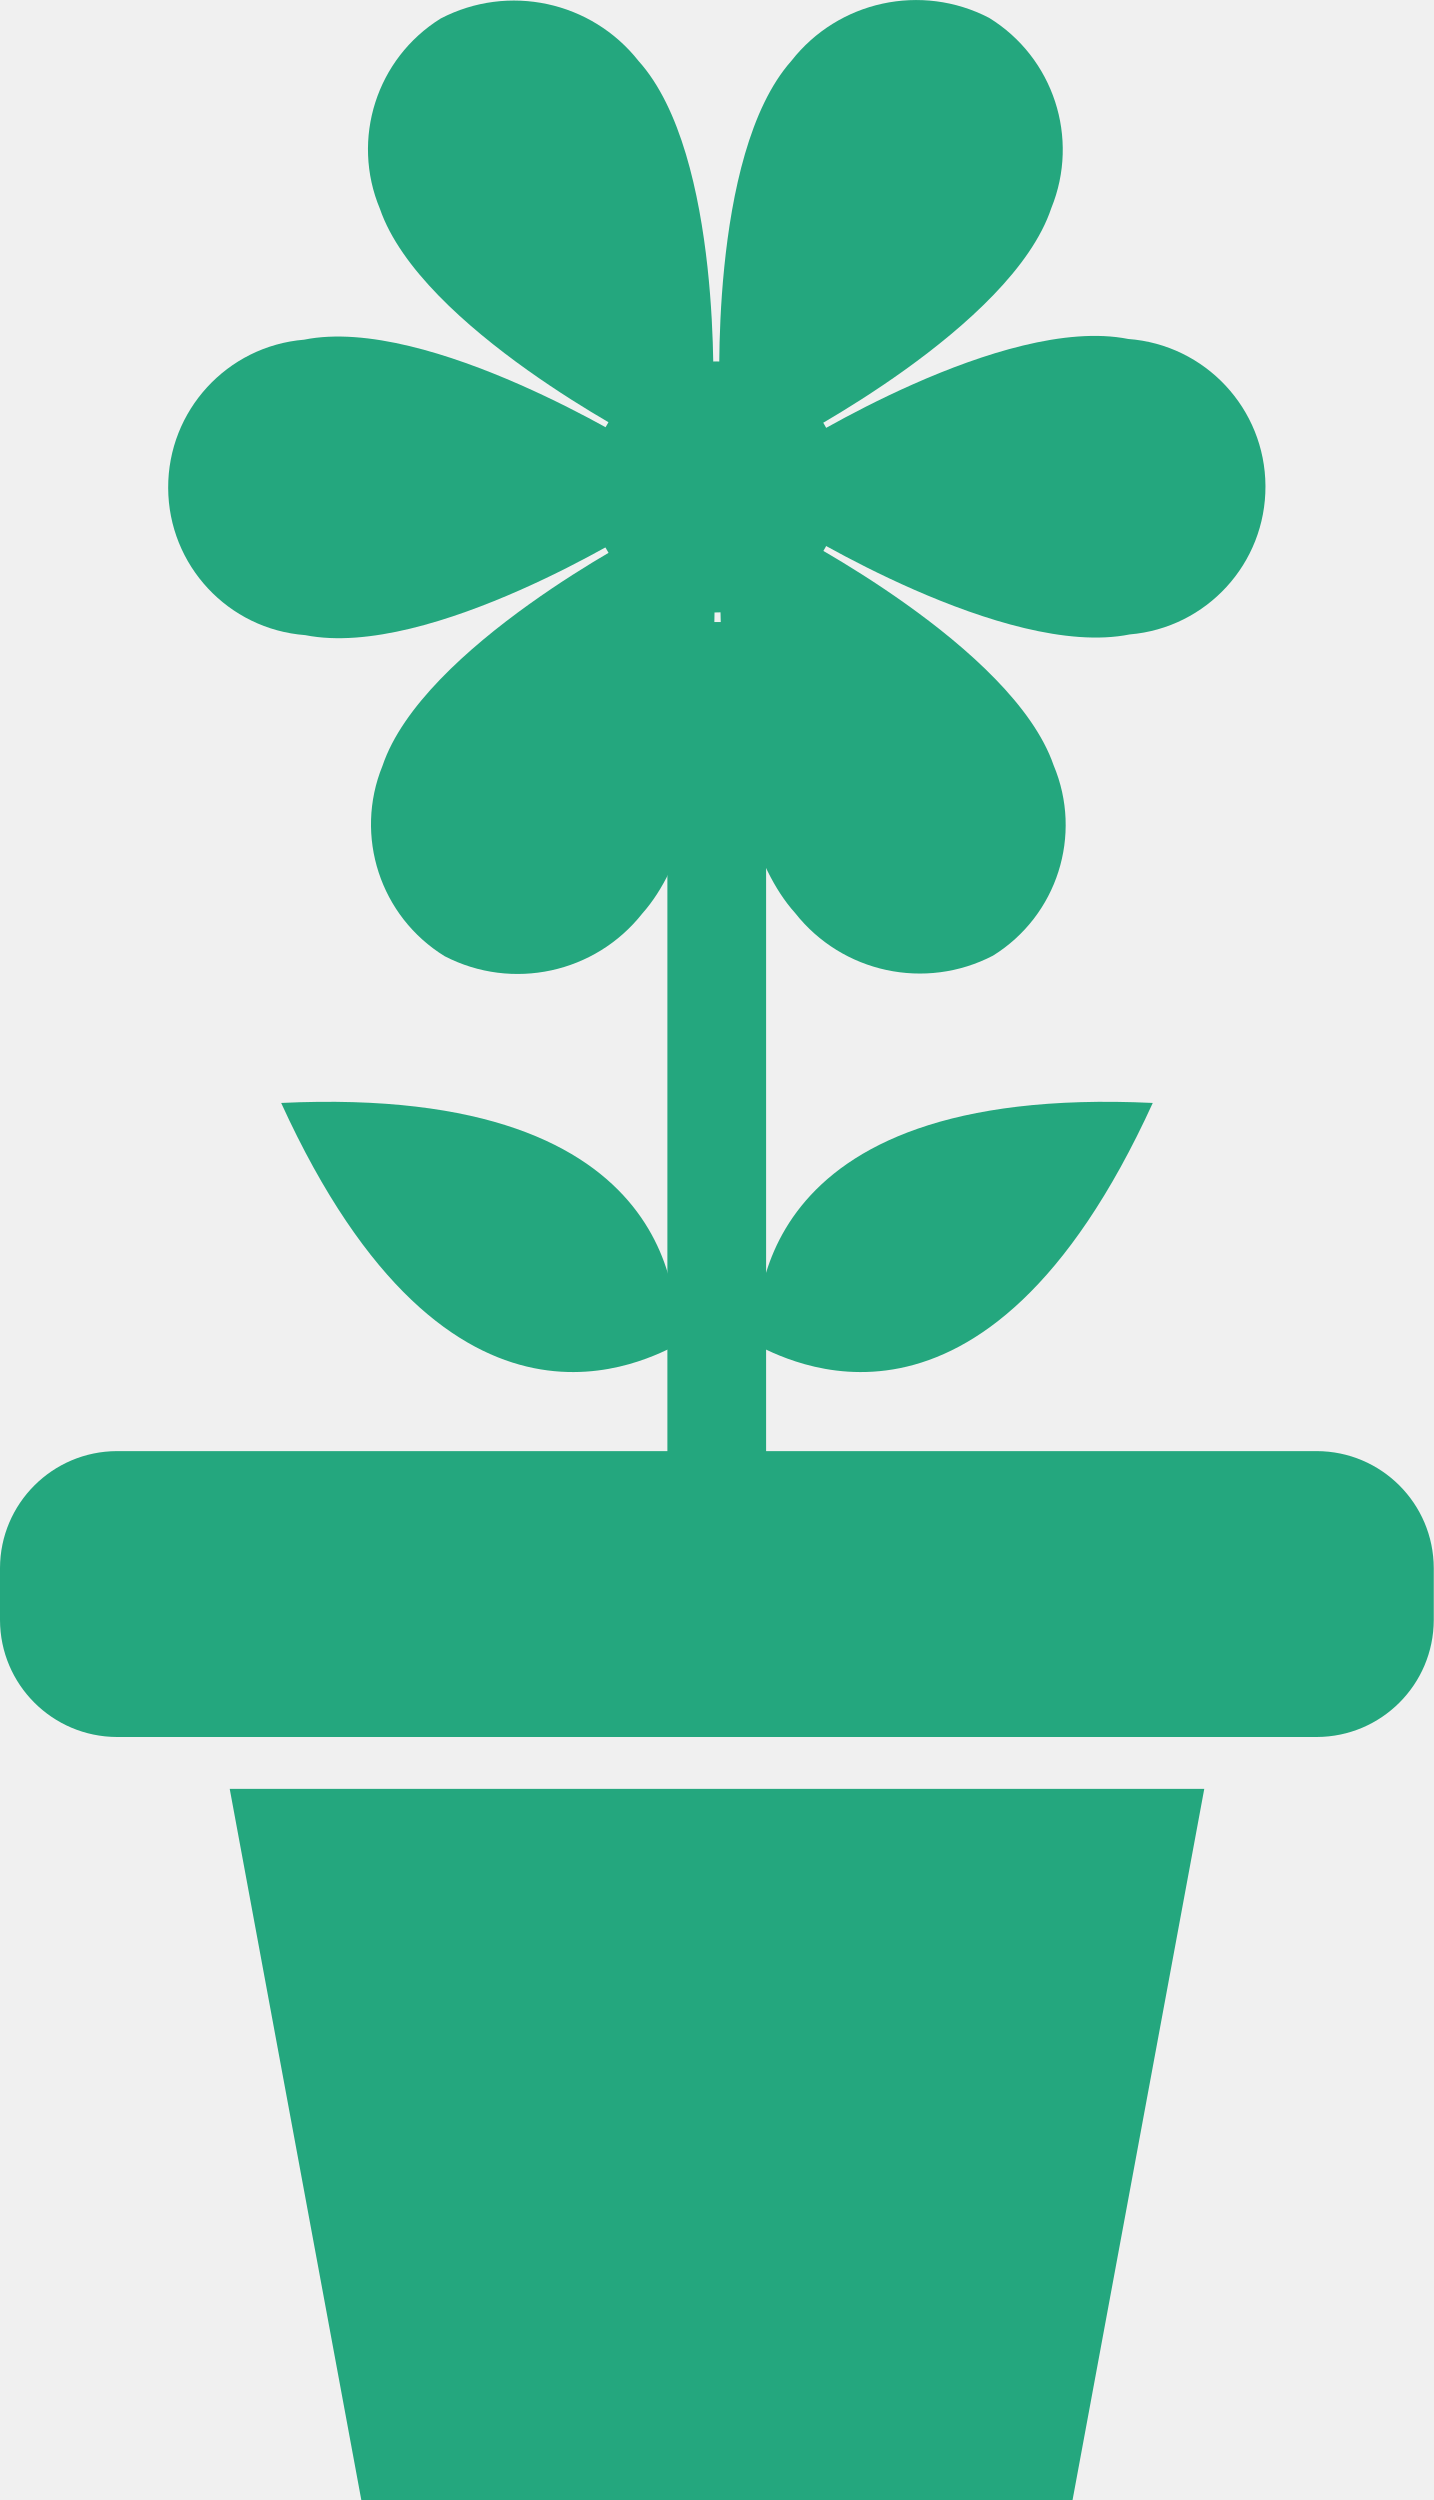
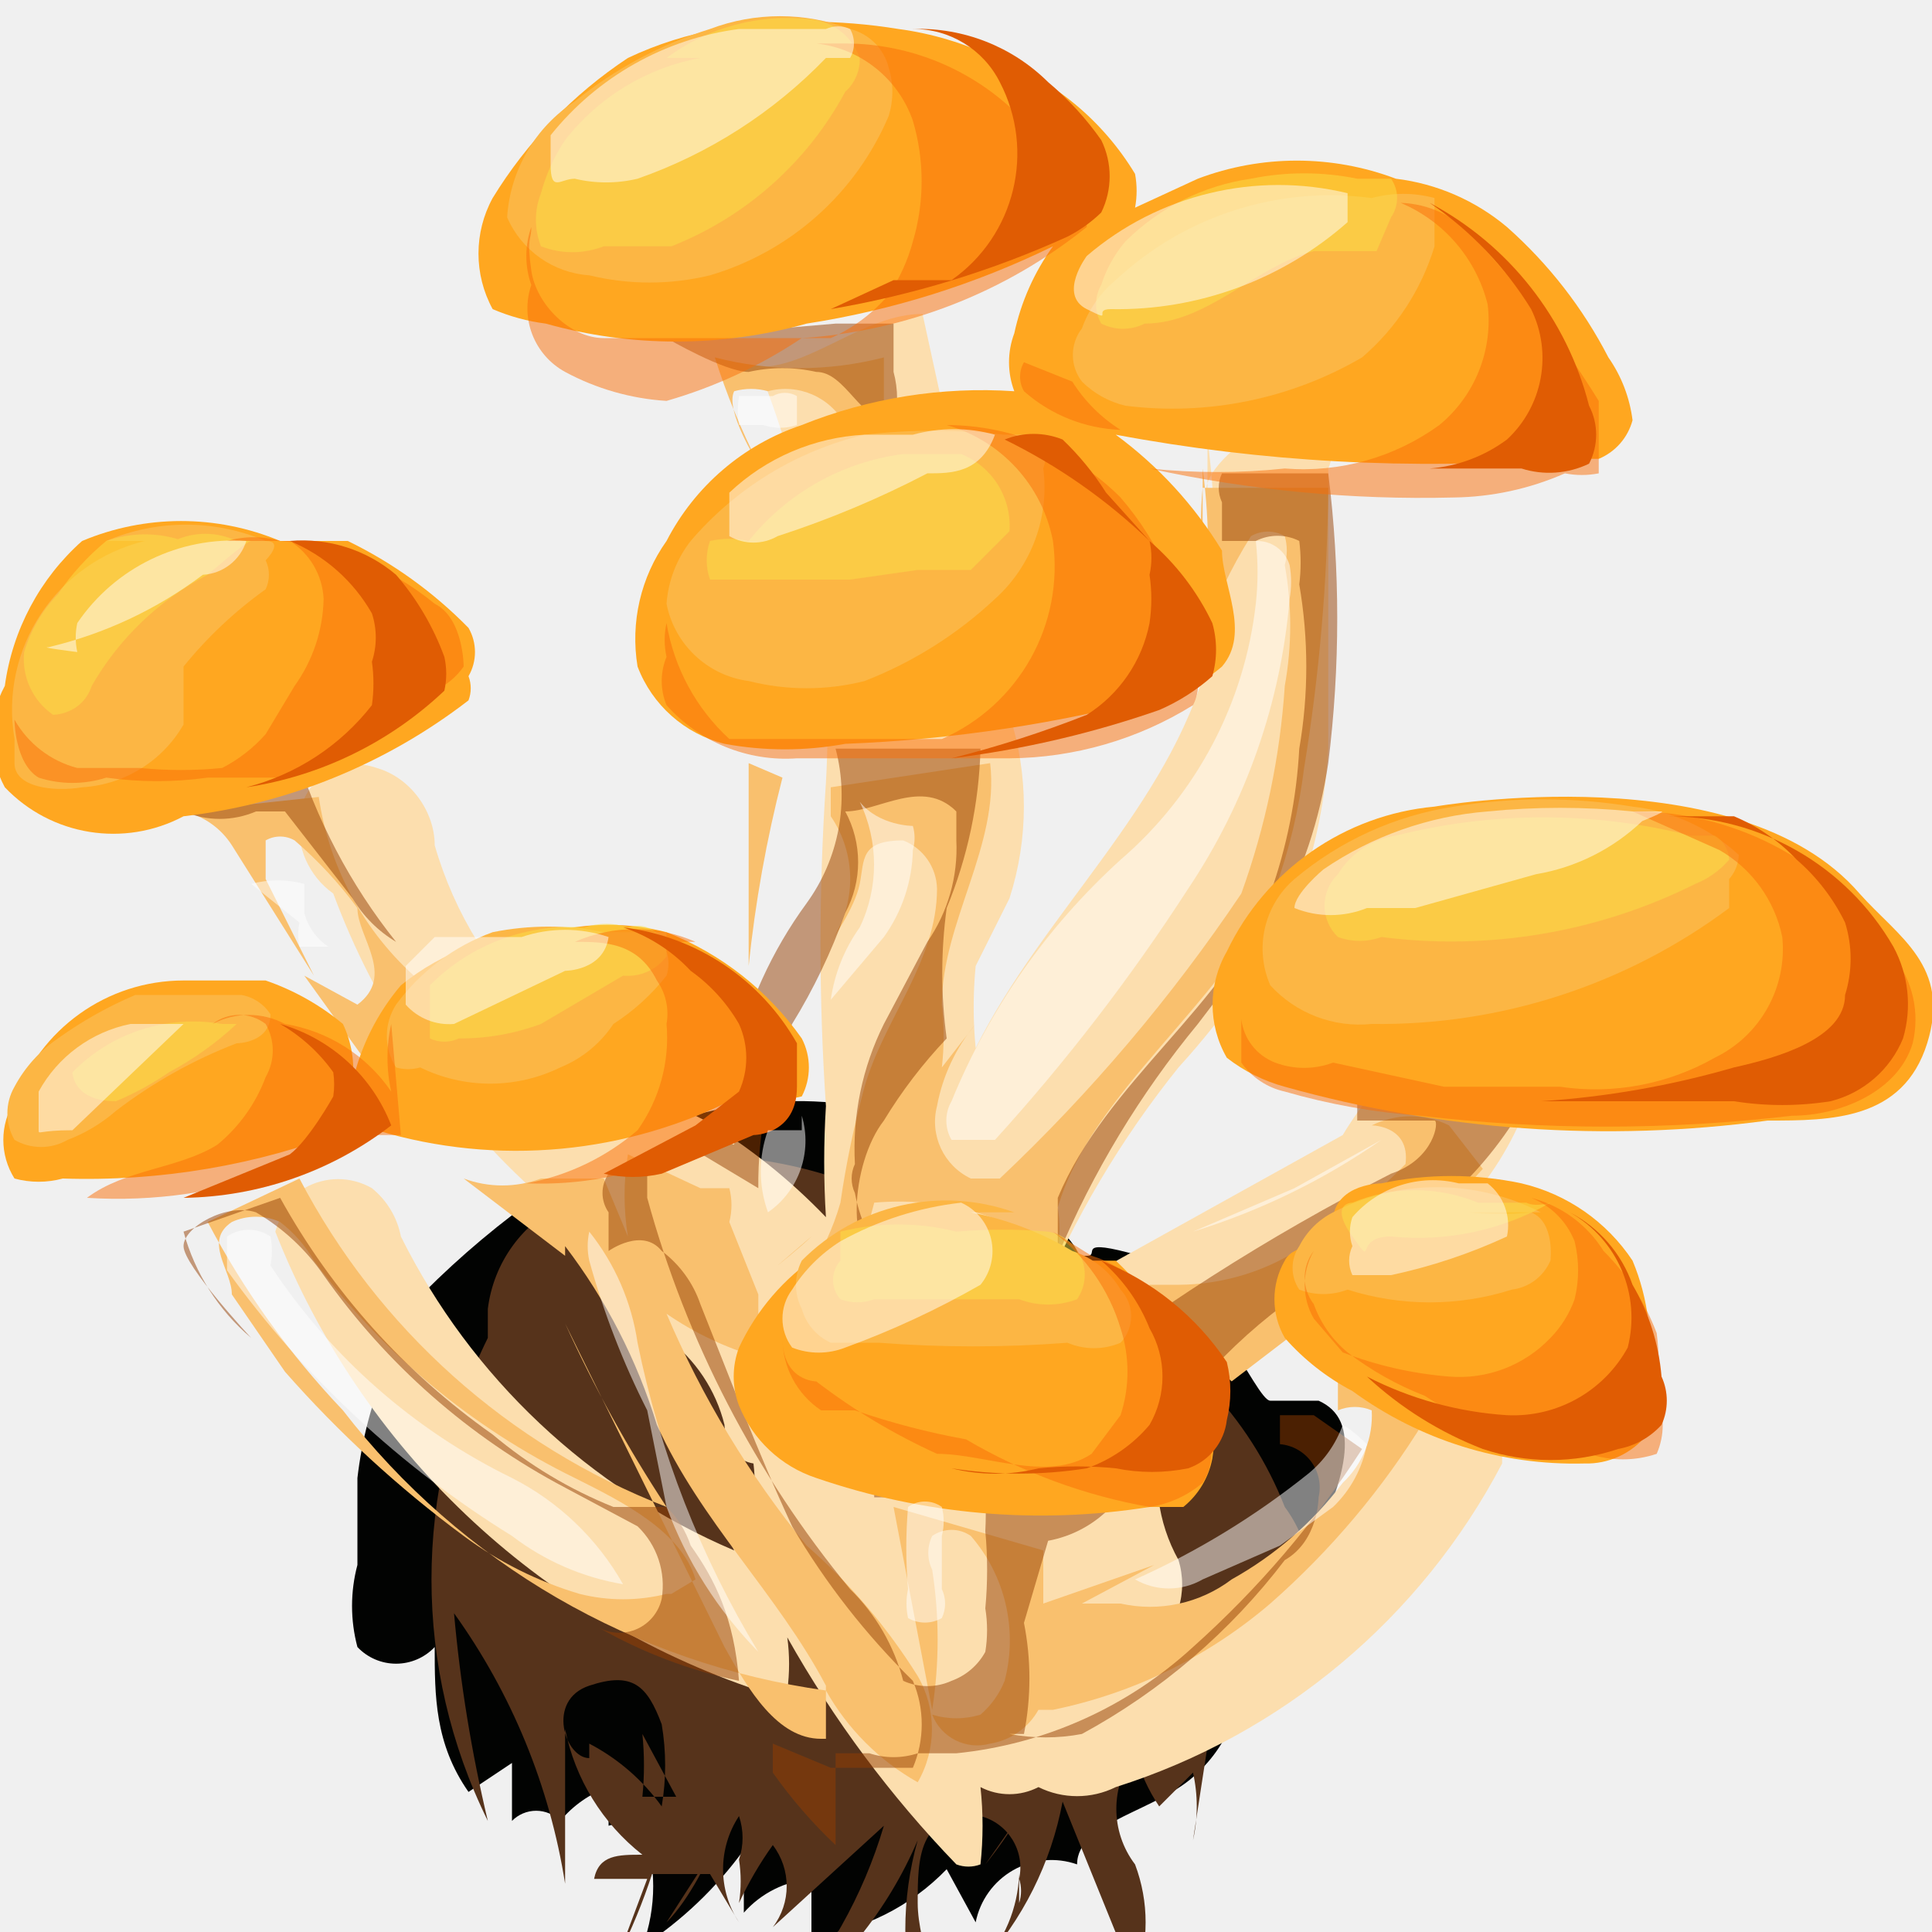
- <svg xmlns="http://www.w3.org/2000/svg" width="26.364" height="45.97" viewBox="0 0 26.364 45.97">
-   <g id="Group_6378" data-name="Group 6378" transform="translate(-685.36 -202.6)">
-     <g id="Group_6176" data-name="Group 6176" transform="translate(685.36 214.038)">
-       <rect id="Rectangle_1351" data-name="Rectangle 1351" width="1.815" height="16.961" transform="translate(12.272)" fill="#24a77e" />
-       <g id="Group_6175" data-name="Group 6175" transform="translate(0 15.245)">
-         <path id="Path_3167" data-name="Path 3167" d="M685.36,266.781a2.157,2.157,0,0,1,2.151-2.151h22.062a2.157,2.157,0,0,1,2.151,2.151v.955a2.157,2.157,0,0,1-2.151,2.151H687.511a2.157,2.157,0,0,1-2.151-2.151Z" transform="translate(-685.36 -264.63)" fill="#24a77e" />
-       </g>
-       <path id="Path_3168" data-name="Path 3168" d="M695.18,279.07H713.1l-2.422,13.077H697.6Z" transform="translate(-690.956 -257.614)" fill="#24a77e" />
-     </g>
-     <g id="Group_6178" data-name="Group 6178" transform="translate(688.457 202.6)">
-       <g id="Group_6177" data-name="Group 6177" transform="translate(0)">
-         <path id="Path_3169" data-name="Path 3169" d="M725.433,222.448a2.725,2.725,0,0,0-.026-5.433c-2.293-.456-6.177,2-6.177,2l0,.723,0,.723S723.144,222.908,725.433,222.448Z" transform="translate(-707.758 -210.782)" fill="#24a77e" />
-         <path id="Path_3170" data-name="Path 3170" d="M722.211,206.428a2.847,2.847,0,0,0-1.144-3.5,2.912,2.912,0,0,0-3.635.791c-1.536,1.729-1.316,6.289-1.316,6.289l.637.361.632.357S721.48,208.618,722.211,206.428Z" transform="translate(-705.977 -202.6)" fill="#24a77e" />
-         <path id="Path_3171" data-name="Path 3171" d="M706.087,203.736a2.917,2.917,0,0,0-3.639-.783,2.834,2.834,0,0,0-1.118,3.5c.753,2.189,4.861,4.289,4.861,4.289l.632-.361.632-.361S707.64,205.461,706.087,203.736Z" transform="translate(-697.441 -202.613)" fill="#24a77e" />
-         <path id="Path_3172" data-name="Path 3172" d="M695.055,217.044a2.725,2.725,0,0,0,.021,5.433c2.293.456,6.181-2,6.181-2l0-.718,0-.723S697.343,216.583,695.055,217.044Z" transform="translate(-692.56 -210.798)" fill="#24a77e" />
-         <path id="Path_3173" data-name="Path 3173" d="M701.449,229.653a2.847,2.847,0,0,0,1.144,3.5,2.92,2.92,0,0,0,3.635-.787c1.54-1.729,1.316-6.289,1.316-6.289l-.632-.361-.632-.357S702.185,227.463,701.449,229.653Z" transform="translate(-697.513 -215.57)" fill="#24a77e" />
-         <path id="Path_3174" data-name="Path 3174" d="M717.529,232.347a2.917,2.917,0,0,0,3.639.783,2.829,2.829,0,0,0,1.114-3.5c-.753-2.185-4.861-4.289-4.861-4.289l-.632.357-.628.361S715.976,230.622,717.529,232.347Z" transform="translate(-706.005 -215.558)" fill="#24a77e" />
-         <path id="Path_3175" data-name="Path 3175" d="M712.9,218.05a2.308,2.308,0,1,1-2.327,2.31A2.335,2.335,0,0,1,712.9,218.05Z" transform="translate(-702.823 -211.404)" fill="#24a77e" />
-       </g>
-     </g>
-     <g id="Group_6179" data-name="Group 6179" transform="translate(690.53 222.86)">
-       <path id="Path_3176" data-name="Path 3176" d="M724.975,249.722c-7.545-.357-7.261,3.936-7.3,4.448C718.153,254.372,721.84,256.592,724.975,249.722Z" transform="translate(-708.948 -249.701)" fill="#24a77e" />
-       <path id="Path_3177" data-name="Path 3177" d="M697.38,249.722c7.545-.357,7.261,3.936,7.291,4.448C704.2,254.372,700.516,256.592,697.38,249.722Z" transform="translate(-697.38 -249.701)" fill="#24a77e" />
-     </g>
+ <svg xmlns="http://www.w3.org/2000/svg" id="Layer_1" data-name="Layer 1" viewBox="0 0 4 4">
+   <defs>
+     <style>.cls-1{fill:#020302;}.cls-2{fill:#56331b;}.cls-3{fill:#fcdeae;}.cls-4{fill:#f9c06e;}.cls-5{opacity:0.5;}.cls-6{fill:#933d02;}.cls-7{fill:#ffa720;}.cls-8{fill:#fcb644;}.cls-9{fill:#f9df46;}.cls-10{fill:#f96d06;}.cls-11{fill:#e05c03;}.cls-12{fill:#fff;}</style>
+   </defs>
+   <path class="cls-1" d="M10.35,10.78s-.07,0-.1,0-.13-.26-.27-.3-.08,0-.11,0,0,0-.06-.06a.58.58,0,0,0-.32-.23.8.8,0,0,0-.64.09,1.85,1.85,0,0,0-.49.43l.06,0a.86.86,0,0,0-.06.23l0,.18a.33.33,0,0,0,0,.17.11.11,0,0,0,.16,0c0,.1,0,.2.07.3l.09-.06,0,.12a.07.07,0,0,1,.1,0,.23.23,0,0,1,.1-.07l0,.08a.11.11,0,0,1,.07,0,.36.36,0,0,1,0,.25.8.8,0,0,0,.21-.2v.13a.21.21,0,0,1,.14-.07v.12a.47.47,0,0,0,.28-.14l.06.11a.16.16,0,0,1,.21-.12c0-.09.17-.11.25-.19a.29.29,0,0,0,.08-.13l.14-.3C10.41,10.94,10.44,10.82,10.35,10.78Z" transform="translate(-7.62 -7.88)" />
+   <path class="cls-2" d="M9.73,11.64l-.07.1A.86.86,0,0,0,9.73,11.64Z" transform="translate(-7.62 -7.88)" />
+   <path class="cls-2" d="M9.7,11.77l0,0Z" transform="translate(-7.62 -7.88)" />
+   <path class="cls-2" d="M9.15,11.76l0,0Z" transform="translate(-7.62 -7.88)" />
+   <path class="cls-2" d="M10.28,11a.76.76,0,0,0-.16-.25.44.44,0,0,0-.19-.17l-.12,0a1.08,1.08,0,0,1-.18-.11.91.91,0,0,0-.45-.19.65.65,0,0,0-.39.09l0,0a.28.28,0,0,0-.16.22l0,.06a1.13,1.13,0,0,0,0,1,3,3,0,0,1-.07-.43,1.31,1.31,0,0,1,.23.56v-.32a.44.44,0,0,0,.16.26c-.05,0-.09,0-.1.05l.11,0-.06.16a1.22,1.22,0,0,0,.07-.17H9l.09,0,.06.1h0a.2.2,0,0,1,0-.22l0,0a.14.14,0,0,1,0,.09.29.29,0,0,1,0,.09.75.75,0,0,1,.07-.12.14.14,0,0,1,0,.17l.23-.21a1,1,0,0,1-.22.39.85.85,0,0,0,.29-.36.68.68,0,0,0,0,.37c.06-.05,0-.15,0-.24s0-.19.13-.18a.11.11,0,0,1,.08.13.08.08,0,0,1,0,.05l0-.06a.29.29,0,0,1-.08.19.69.69,0,0,0,.17-.34l.15.37a.34.34,0,0,0,0-.24.19.19,0,0,1,0-.23.37.37,0,0,0,.05.11l.07-.07a.32.32,0,0,1,0,.14l.06-.39a.12.12,0,0,1,0,.13A.28.28,0,0,0,10.28,11Zm-1.67-.41h0Zm.23.93c-.05,0-.09-.12,0-.15s.12,0,.15.08a.51.51,0,0,1,0,.17A.43.43,0,0,0,8.84,11.49Zm.18.08s0,0-.07,0h0a.65.65,0,0,0,0-.13l0,0Z" transform="translate(-7.62 -7.88)" />
+   <path class="cls-2" d="M9.11,11.71a.25.25,0,0,0,0-.07l0,.07Z" transform="translate(-7.62 -7.88)" />
+   <path class="cls-2" d="M9.15,11.76a.1.1,0,0,1,0,0h0Z" transform="translate(-7.62 -7.88)" />
+   <path class="cls-2" d="M9,11.86l.09-.14h0S9.05,11.81,9,11.86Z" transform="translate(-7.62 -7.88)" />
+   <path class="cls-3" d="M10.17,10.65c.1-.06.22-.09.33-.15a.65.65,0,0,0,.3-.39v0s0,0-.05-.05a.23.23,0,0,0-.21,0,.75.75,0,0,0-.14.17l-.63.35v0a2,2,0,0,1,.29-.49,1.67,1.67,0,0,0,.25-.36,1.07,1.07,0,0,0,.06-.3l0-.58a.07.07,0,0,0,0-.06l0,0a.25.25,0,0,0-.17,0s-.1.07-.08.12V8.79a1.75,1.75,0,0,1,0,.46c-.08.3-.34.52-.48.8a.88.88,0,0,1,0-.17v0l.07-.14a.62.62,0,0,0,0-.38s0-.06,0-.07a.07.07,0,0,0-.06,0c0-.07,0-.14,0-.21l-.12-.55s0,0,0,0h0c-.12,0-.23.11-.34.11a2,2,0,0,1,.14.86,5,5,0,0,0,0,.67,1.85,1.85,0,0,0,0,.23,1.22,1.22,0,0,0-.25-.2,2.23,2.23,0,0,1-.33-.2.8.8,0,0,1-.23-.37c0-.07-.05-.14-.12-.16a.12.12,0,0,0-.16.1.17.17,0,0,0,.07.16,1.57,1.57,0,0,0,.41.61,2,2,0,0,0,.23.18,2.93,2.93,0,0,0,.19.57l0,0a1.37,1.37,0,0,1-.69-.65.17.17,0,0,0-.06-.1.14.14,0,0,0-.14,0,.18.18,0,0,0-.06.09,1.63,1.63,0,0,0,1,.95s0,0,.06,0l0,0a.41.41,0,0,0,0-.11,2.3,2.3,0,0,0,.35.47s0,0,0,0a.07.07,0,0,0,.05,0,.75.75,0,0,0,0-.16.13.13,0,0,0,.12,0l0,0a.18.18,0,0,0,.16,0,1.37,1.37,0,0,0,.8-.67s0-.07,0-.1a.13.13,0,0,0-.17,0,.2.2,0,0,0-.11.14v0a.84.84,0,0,1-.57.33v-.07l.11,0s.06,0,.07,0a.17.17,0,0,0,0-.1A.35.35,0,0,1,10.17,10.65Zm-1.05.18s0,.07.06.08h0a.49.49,0,0,1,0,.11v0A1.47,1.47,0,0,1,9,10.65.32.32,0,0,1,9.12,10.83Z" transform="translate(-7.62 -7.88)" />
+   <path class="cls-3" d="M9,8.55H9Z" transform="translate(-7.62 -7.88)" />
+   <path class="cls-3" d="M7.93,10.37v0Z" transform="translate(-7.62 -7.88)" />
+   <path class="cls-4" d="M9.14,8.69a.13.13,0,0,1,.07,0,.14.14,0,0,1,.16.07l0,0h.08v0l0-.14h0a.7.7,0,0,1-.35,0h0a1.45,1.45,0,0,0,.09.22S9.12,8.73,9.14,8.69Z" transform="translate(-7.62 -7.88)" />
+   <path class="cls-4" d="M9.17,9.46h0v.42a2.66,2.66,0,0,1,.07-.39h0Z" transform="translate(-7.62 -7.88)" />
+   <path class="cls-4" d="M9.3,10.44l-.07.06h0S9.28,10.46,9.3,10.44Z" transform="translate(-7.62 -7.88)" />
+   <path class="cls-4" d="M9.43,10.37h0a.58.58,0,0,1,.38.1.28.28,0,0,0,0-.09c.07-.24.34-.42.45-.66a1.14,1.14,0,0,0,.06-.25,3.79,3.79,0,0,0,.05-.58s0,0,0,0l-.05,0-.21,0h0a0,0,0,0,0,0,0,.76.76,0,0,0,0,.15V8.85a1.35,1.35,0,0,1,0,.35,1,1,0,0,1,.1-.21l0,0a.07.07,0,0,1,.07,0,.11.11,0,0,1,0,.06.7.7,0,0,1,0,.25,1.57,1.57,0,0,1-.09.43,3.48,3.48,0,0,1-.5.59h0l-.06,0a.13.13,0,0,1-.07-.15A.37.37,0,0,1,9.64,10v0l-.07.09a.57.57,0,0,0,0-.13c0-.17.12-.33.1-.5l-.33.05,0,.06,0,0a.23.23,0,0,1,0,.26s.05-.07.06-.12,0-.09.09-.09a.11.11,0,0,1,.07.1c0,.15-.11.27-.15.41a2,2,0,0,0-.05.24.52.52,0,0,1-.07.15l.1,0Z" transform="translate(-7.62 -7.88)" />
+   <path class="cls-4" d="M8.1,9.63l.17.27-.1-.2s0-.07,0-.08a.06.06,0,0,1,.06,0,.86.86,0,0,1,.13.14c0,.06.08.14,0,.2h0L8.25,9.9l.18.25c0-.08,0-.18.07-.23l0,0a0,0,0,0,0,0,0,.62.62,0,0,1-.22-.39s0,0,0,0h0L8,9.56A.16.16,0,0,1,8.1,9.63Z" transform="translate(-7.62 -7.88)" />
+   <polygon class="cls-4" points="0.42 1.68 0.42 1.68 0.41 1.68 0.42 1.68" />
+   <path class="cls-4" d="M9.29,11.08A2,2,0,0,1,9,10.6a.66.66,0,0,0,.19.09h0a0,0,0,0,0,0,0l0-.13,0,0-.06-.15v0a.14.14,0,0,0,0-.07l-.06,0-.15-.07h0s0,0,0,0a.53.53,0,0,0,0,.17l-.05-.12a0,0,0,0,0,0,0h0l-.13,0h0a.23.23,0,0,1-.16,0h0l.21.16v0l0,.18,0-.14s0-.06,0-.06l0,0a1.18,1.18,0,0,1,.19.37c.09.2.25.35.35.54,0,0,0,.08,0,.11H9.32c-.09,0-.15-.1-.2-.19l-.33-.67A2.78,2.78,0,0,0,9,11h0a1.45,1.45,0,0,1-.76-.68,0,0,0,0,0,0,0h0l-.19.09a1.75,1.75,0,0,0,.28.39v0a1.53,1.53,0,0,0,1,.58.5.5,0,0,0,.19.19h0l0,0a.22.22,0,0,0,0-.22A1.21,1.21,0,0,0,9.29,11.08Zm-.28.1H9a.37.37,0,0,1-.18,0,.77.77,0,0,1-.24-.12,2.37,2.37,0,0,1-.37-.34l-.11-.16c0-.05-.06-.11,0-.15a.12.12,0,0,1,.1,0,.27.27,0,0,1,.07.08,1.48,1.48,0,0,0,.54.45c.1.05.22.11.25.21Z" transform="translate(-7.62 -7.88)" />
+   <path class="cls-4" d="M10.62,10.21a.18.18,0,0,0-.16,0s.08,0,.07.08l0,0a1.2,1.2,0,0,1-.21.17.47.47,0,0,1-.26.08s0,0-.06,0,0,0,0,0h0a0,0,0,0,0,0,0,.09.09,0,0,0,0,.05l.17.15.17-.13a2,2,0,0,0,.35-.31.05.05,0,0,0,0,0Z" transform="translate(-7.62 -7.88)" />
+   <path class="cls-4" d="M10.39,10.72l0,0,0,0,0,.08,0,0h0a.09.09,0,0,1,.07,0,.06.06,0,0,1,0,0,.19.19,0,0,1-.06.15.74.74,0,0,1-.23.2.28.28,0,0,1-.23.05s.05,0,.06,0H9.85l.08,0H9.86l.15-.08-.23.08h0s0-.07,0-.11v0h0l-.31-.09s0,0,0,0h0l.08.42a.94.94,0,0,0,0-.29.08.08,0,0,1,0-.07.07.07,0,0,1,.08,0,.33.33,0,0,1,.07.3.18.18,0,0,1-.05.07.17.17,0,0,1-.1,0,.1.1,0,0,0,.12.06.14.14,0,0,0,.1-.07.08.08,0,0,0,0,0H9.8a1,1,0,0,0,.45-.22,1.66,1.66,0,0,0,.32-.38l-.16-.11Z" transform="translate(-7.62 -7.88)" />
+   <path class="cls-4" d="M7.91,10.39h0l0,0Z" transform="translate(-7.62 -7.88)" />
+   <g class="cls-5">
+     <path class="cls-6" d="M9.17,8.65a.32.32,0,0,1,.14,0c.06,0,.09.1.16.11a.21.21,0,0,0,0-.11l0-.1h0l-.12,0L9,8.58v0S9.12,8.65,9.17,8.65Z" transform="translate(-7.62 -7.88)" />
+     <path class="cls-6" d="M10.1,10l.16-.21a1,1,0,0,0,.11-.33,2.43,2.43,0,0,0,0-.6v0h0l-.12,0h-.1a.07.07,0,0,0,0,.06V9s0,0,.07,0a.1.1,0,0,1,.09,0,.36.36,0,0,1,0,.09,1,1,0,0,1,0,.34,1.07,1.07,0,0,1-.06.3c-.09.23-.34.39-.44.63,0,0,0,.09,0,.12A1.92,1.92,0,0,1,10.1,10Z" transform="translate(-7.62 -7.88)" />
+     <path class="cls-6" d="M8,9.56a.19.19,0,0,0,.15,0h.06l0,0,.14.18a.26.26,0,0,0,.09.09,1.19,1.19,0,0,1-.21-.4s0,0,0,0h0l-.17.09H8S8,9.55,8,9.56Z" transform="translate(-7.62 -7.88)" />
+     <path class="cls-6" d="M9.05,11.08A.2.2,0,0,0,9,11l-.11,0a.92.92,0,0,1-.25-.15,1.47,1.47,0,0,1-.44-.49s0,0,0,0h0l-.2.07a.44.44,0,0,0,.14.22S8,10.5,8,10.46s.09-.09.15-.07a.44.44,0,0,1,.14.13,1.42,1.42,0,0,0,.5.44l.15.08a.17.17,0,0,1,.05.15.09.09,0,0,1-.13.06,1,1,0,0,0,.29.11h0a0,0,0,0,0,0,0C9.14,11.23,9.1,11.15,9.05,11.08Z" transform="translate(-7.62 -7.88)" />
+     <path class="cls-6" d="M7.9,10.36h0Z" transform="translate(-7.62 -7.88)" />
+     <path class="cls-6" d="M9.79,11.07A.24.24,0,0,0,9.92,11a.8.8,0,0,0,.13-.19,1.13,1.13,0,0,1,.39-.33.78.78,0,0,0,.36-.36.93.93,0,0,1-.37,0h0s0,.08,0,.08.15,0,.16,0,0,.08-.09.11a4.41,4.41,0,0,0-.72.46l-.07.09H9.63l-.1,0s-.08,0-.1,0l0,0h0a.06.06,0,0,0,0,.06l0,.06.11,0a.14.14,0,0,1,.12,0,.64.64,0,0,1,0,.07.86.86,0,0,1,0,.16.28.28,0,0,1,0,.09.13.13,0,0,1-.07.06.12.12,0,0,1-.1,0l0,0,0,0a.41.41,0,0,0-.11-.19,2.17,2.17,0,0,1-.42-.81s0,0,0-.05h0l-.08,0a.07.07,0,0,0,0,.08l0,0,0,.08s.07-.05.11,0a.23.23,0,0,1,.08.11c.06.15.12.31.19.46a1.54,1.54,0,0,0,.25.32.23.23,0,0,1,0,.18,0,0,0,0,1,0,0H9.34l-.12-.05,0,.06a1,1,0,0,0,.13.15s0,0,0,0,0,0,0-.05l0-.14h0l.07,0a.16.16,0,0,0,.1,0s.05,0,.08,0a.85.85,0,0,0,.49-.22,2,2,0,0,0,.35-.41s0,0,0,0l0,0-.1-.07-.07,0h0l0,.06a.09.09,0,0,1,.08.11s0,.09-.07.13a1.32,1.32,0,0,1-.42.36.4.4,0,0,1-.15,0H9.74a.59.59,0,0,0,0-.23Z" transform="translate(-7.62 -7.88)" />
+     <polygon class="cls-6" points="2.8 2.83 2.8 2.83 2.8 2.82 2.8 2.83" />
+     <path class="cls-6" d="M10.38,10.75l0,0S10.37,10.74,10.38,10.75Z" transform="translate(-7.62 -7.88)" />
+     <path class="cls-6" d="M9.26,10a1.2,1.2,0,0,0,.11-.23.22.22,0,0,0,0-.21h0c.07,0,.16-.07.23,0l0,.06a.34.34,0,0,1-.06.21L9.45,10a.58.58,0,0,0-.06.29.07.07,0,0,0,0,.06h0a.35.35,0,0,0,.06.14v0l0,0c-.08,0-.07-.2,0-.29a1,1,0,0,1,.13-.17,1,1,0,0,1,0-.27.93.93,0,0,0,.07-.33v0h0l-.3,0h0l0,0a.38.38,0,0,1-.06.32.89.89,0,0,0-.15.33.91.91,0,0,1,0,.17.15.15,0,0,0-.1,0l.15.09A.82.82,0,0,1,9.26,10Z" transform="translate(-7.62 -7.88)" />
+   </g>
+   <path class="cls-7" d="M8.75,8.55a1,1,0,0,0,.54,0,1.78,1.78,0,0,0,.51-.16.48.48,0,0,0-.08.18.17.17,0,0,0,0,.12h0a1,1,0,0,0-.44.07A.49.49,0,0,0,9,9a.35.35,0,0,0-.06.26.26.26,0,0,0,.18.16.69.69,0,0,0,.25,0,3,3,0,0,0,.66-.1.27.27,0,0,0,.12-.06c.06-.07,0-.17,0-.24a.84.84,0,0,0-.22-.24h0a3.53,3.53,0,0,0,.92.05h.08A.12.12,0,0,0,11,8.75a.29.29,0,0,0-.05-.13.93.93,0,0,0-.21-.27.44.44,0,0,0-.23-.1.58.58,0,0,0-.41,0l-.13.06a.19.19,0,0,0,0-.07A.57.57,0,0,0,9.68,8a.66.66,0,0,0-.2-.06,1.15,1.15,0,0,0-.37,0A.73.73,0,0,0,8.92,8a.93.93,0,0,0-.28.29.24.24,0,0,0,0,.23A.41.41,0,0,0,8.75,8.55Z" transform="translate(-7.62 -7.88)" />
+   <path class="cls-7" d="M8,9.57a1.19,1.19,0,0,0,.59-.24.07.07,0,0,0,0-.05.1.1,0,0,0,0-.1A.9.9,0,0,0,8.34,9L8.28,9H8.2a.53.53,0,0,0-.41,0,.49.49,0,0,0-.16.3.22.22,0,0,0,0,.21A.31.31,0,0,0,8,9.57Z" transform="translate(-7.62 -7.88)" />
+   <path class="cls-7" d="M9.28,10.15a.13.13,0,0,0,0-.12v0A.62.62,0,0,0,9,9.81a.48.48,0,0,0-.24,0,.49.49,0,0,0-.31.11.47.47,0,0,0-.1.2A.22.22,0,0,0,8.33,10a.51.51,0,0,0-.16-.09H8a.37.37,0,0,0-.35.25.15.15,0,0,0,0,.16.19.19,0,0,0,.1,0,1.5,1.5,0,0,0,.59-.1l0,0,.06,0a1,1,0,0,0,.75-.07A.27.27,0,0,0,9.28,10.15Z" transform="translate(-7.62 -7.88)" />
+   <path class="cls-7" d="M11.47,9.73c-.25-.29-.88-.18-.88-.18a.53.53,0,0,0-.43.3.22.22,0,0,0,0,.22.34.34,0,0,0,.12.06,2.48,2.48,0,0,0,1,.07c.13,0,.28,0,.33-.16S11.55,9.82,11.47,9.73Z" transform="translate(-7.62 -7.88)" />
+   <path class="cls-7" d="M9.93,10.49l-.07,0a.44.44,0,0,0-.31-.09.47.47,0,0,0-.4.27.17.17,0,0,0,0,.12.26.26,0,0,0,.16.15A1.43,1.43,0,0,0,10,11l.07,0a.17.17,0,0,0,.06-.1.27.27,0,0,0-.06-.22A.65.65,0,0,0,9.93,10.49Z" transform="translate(-7.62 -7.88)" />
+   <path class="cls-7" d="M11,10.49a.38.38,0,0,0-.23-.16.7.7,0,0,0-.29,0s-.09,0-.1.07-.08.05-.1.09a.16.16,0,0,0,0,.16.49.49,0,0,0,.14.11.78.78,0,0,0,.48.15.16.16,0,0,0,.13-.06.14.14,0,0,0,0-.11A.46.46,0,0,0,11,10.49Z" transform="translate(-7.62 -7.88)" />
+   <path class="cls-8" d="M8.84,8.45a.53.53,0,0,0,.25,0,.58.58,0,0,0,.37-.33.17.17,0,0,0,0-.1.11.11,0,0,0-.08-.08.41.41,0,0,0-.29,0,.84.84,0,0,0-.28.15.31.31,0,0,0-.14.24A.2.2,0,0,0,8.84,8.45Z" transform="translate(-7.62 -7.88)" />
+   <path class="cls-8" d="M9.68,9.12a.31.31,0,0,0,.1-.27.11.11,0,0,0,0-.07l-.08,0a1.27,1.27,0,0,0-.29,0h0A.68.68,0,0,0,9.05,9,.24.24,0,0,0,9,9.13a.2.2,0,0,0,.17.16.49.49,0,0,0,.24,0A.84.84,0,0,0,9.68,9.12Z" transform="translate(-7.62 -7.88)" />
+   <path class="cls-8" d="M8.17,9a.42.42,0,0,0-.33,0l.08,0a.36.36,0,0,0-.27.41s0,0,0,.05.08.06.14.05A.26.26,0,0,0,8,9.38L8,9.26a.87.87,0,0,1,.17-.16.07.07,0,0,0,0-.06S8.21,9,8.17,9Z" transform="translate(-7.62 -7.88)" />
+   <path class="cls-8" d="M8.12,9.94H7.9a.83.83,0,0,0-.16.09.28.28,0,0,0-.09.1.11.11,0,0,0,0,.11.11.11,0,0,0,.11,0,.33.33,0,0,0,.1-.06,1,1,0,0,1,.25-.14s.07,0,.07-.06A.09.09,0,0,0,8.12,9.94Z" transform="translate(-7.62 -7.88)" />
+   <path class="cls-8" d="M9,9.81H8.87a.58.58,0,0,0-.23,0,.43.43,0,0,0-.2.15.12.12,0,0,0,0,.13.09.09,0,0,0,.05,0,.33.33,0,0,0,.29,0A.24.24,0,0,0,8.89,10,.45.45,0,0,0,9,9.9a.08.08,0,0,0,0-.05S9,9.81,9,9.81Z" transform="translate(-7.62 -7.88)" />
+   <path class="cls-8" d="M10.59,8.39s0,0,0-.05l0-.05a.25.25,0,0,0-.13,0l0,0a.65.65,0,0,0-.53.17.23.23,0,0,0-.07.1.09.09,0,0,0,0,.11.19.19,0,0,0,.09.05.78.78,0,0,0,.49-.1A.49.49,0,0,0,10.59,8.39Z" transform="translate(-7.62 -7.88)" />
+   <path class="cls-8" d="M11.22,9.65a.39.39,0,0,0-.22-.1,1.15,1.15,0,0,0-.37,0,.67.67,0,0,0-.33.15.19.19,0,0,0-.05.22.25.25,0,0,0,.21.08,1.21,1.21,0,0,0,.74-.24s0,0,0-.06A.08.08,0,0,0,11.22,9.65Z" transform="translate(-7.62 -7.88)" />
+   <path class="cls-8" d="M10.79,10.39a.61.61,0,0,1-.13,0l.15,0a.47.47,0,0,0-.43,0,.16.16,0,0,0-.07.07.08.08,0,0,0,0,.09.14.14,0,0,0,.1,0,.56.56,0,0,0,.34,0,.1.1,0,0,0,.08-.06S10.84,10.41,10.79,10.39Z" transform="translate(-7.62 -7.88)" />
+   <path class="cls-8" d="M9.84,10.47a.66.66,0,0,0-.21-.08h.09a.42.42,0,0,0-.44.1.11.11,0,0,0,0,.1.11.11,0,0,0,.06.07l.1,0a2.54,2.54,0,0,0,.39,0,.14.14,0,0,0,.11,0,.08.08,0,0,0,0-.11A.18.18,0,0,0,9.84,10.47Z" transform="translate(-7.62 -7.88)" />
+   <g class="cls-5">
+     <path class="cls-9" d="M9.37,8.07A.09.09,0,0,0,9.4,8a.12.12,0,0,0-.1-.08A.42.42,0,0,0,9,8h.07a.46.46,0,0,0-.28.17.37.37,0,0,0-.05.11.15.15,0,0,0,0,.11.18.18,0,0,0,.13,0l.14,0A.7.7,0,0,0,9.37,8.07Z" transform="translate(-7.62 -7.88)" />
+     <path class="cls-9" d="M9.52,9.06l.11,0,.08-.08a.16.16,0,0,0-.1-.16l-.12,0h0a.49.49,0,0,0-.32.18A.18.18,0,0,0,9.09,9a.12.12,0,0,0,0,.08s.09,0,.14,0l.15,0Z" transform="translate(-7.62 -7.88)" />
+     <path class="cls-9" d="M8.11,9a.15.15,0,0,0-.13,0H8A.24.24,0,0,0,7.84,9a.52.52,0,0,0-.1.11.29.29,0,0,0-.07.12.14.14,0,0,0,.06.13h0s.06,0,.08-.06a.59.59,0,0,1,.24-.23S8.13,9,8.14,9A.09.09,0,0,0,8.11,9Z" transform="translate(-7.62 -7.88)" />
+     <path class="cls-9" d="M8.08,10h0a.35.35,0,0,0-.31.1s0,0,0,0,0,.06.09.06a.6.6,0,0,0,.11-.06A.66.66,0,0,0,8.11,10v0S8.1,10,8.08,10Z" transform="translate(-7.62 -7.88)" />
+     <path class="cls-9" d="M8.92,9.8a.14.14,0,0,0-.09,0h0a.41.41,0,0,0-.32.12s0,.08,0,.11a.07.07,0,0,0,.06,0A.48.48,0,0,0,8.74,10l.17-.1A.1.1,0,0,0,9,9.86.06.06,0,0,0,8.92,9.8Z" transform="translate(-7.62 -7.88)" />
+     <path class="cls-9" d="M10.5,8.33a.07.07,0,0,0,0-.08h-.07a.55.55,0,0,0-.22,0,.46.46,0,0,0-.26.13.26.26,0,0,0-.05.09.08.08,0,0,0,0,.08.1.1,0,0,0,.09,0c.13,0,.23-.12.35-.15l.13,0Z" transform="translate(-7.62 -7.88)" />
+     <path class="cls-9" d="M11.17,9.61s0,0-.05,0h0a1.25,1.25,0,0,0-.61,0,.17.17,0,0,0-.12.08.09.09,0,0,0,0,.13.13.13,0,0,0,.09,0,1.13,1.13,0,0,0,.65-.11.18.18,0,0,0,.07-.05A.06.06,0,0,0,11.17,9.61Z" transform="translate(-7.62 -7.88)" />
+     <path class="cls-9" d="M10.78,10.37l-.1,0a.34.34,0,0,0-.26,0s-.05,0,0,.07,0,0,.08,0a.55.55,0,0,0,.33-.07l0,0S10.8,10.38,10.78,10.37Z" transform="translate(-7.62 -7.88)" />
+     <path class="cls-9" d="M9.79,10.43a1.09,1.09,0,0,0-.19,0,.49.49,0,0,0-.24,0l0,.06a.06.06,0,0,0,0,.08.1.1,0,0,0,.07,0h.3a.17.17,0,0,0,.12,0A.09.09,0,0,0,9.79,10.43Z" transform="translate(-7.62 -7.88)" />
+   </g>
+   <g class="cls-5">
+     <path class="cls-10" d="M9.28,8.58a1.05,1.05,0,0,0,.59-.23.05.05,0,0,0,0,0s0,0,0-.05a1.1,1.1,0,0,0-.14-.18.51.51,0,0,0-.36-.15H9.31a.24.24,0,0,1,.2.16.44.44,0,0,1,0,.25.37.37,0,0,1-.05.11.34.34,0,0,1-.12.09H9l-.13,0c-.07,0-.14-.07-.15-.14s0-.06,0-.09a0,0,0,0,0,0,0h0a.18.18,0,0,0,0,.12v0a.15.15,0,0,0,.07.18.51.51,0,0,0,.21.06A1,1,0,0,0,9.28,8.58Z" transform="translate(-7.62 -7.88)" />
+     <path class="cls-10" d="M9.31,7.92Z" transform="translate(-7.62 -7.88)" />
+     <path class="cls-10" d="M9.74,8.63v0a.06.06,0,0,0,0,.06l0,0a.32.32,0,0,0,.2.08.32.32,0,0,1-.1-.1Z" transform="translate(-7.62 -7.88)" />
+     <path class="cls-10" d="M10.86,8.86a.18.18,0,0,0,.07,0c0-.05,0-.1,0-.15a2.18,2.18,0,0,0-.26-.34v0a.21.21,0,0,0-.15-.07.31.31,0,0,1,.18.21.28.28,0,0,1-.1.25.48.48,0,0,1-.32.09,1.34,1.34,0,0,1-.28,0,2.64,2.64,0,0,0,.63.06A.59.59,0,0,0,10.86,8.86Z" transform="translate(-7.62 -7.88)" />
+     <path class="cls-10" d="M8.2,9a.2.2,0,0,0-.11,0L8.22,9a.15.15,0,0,1,.07.12.32.32,0,0,1-.06.18l-.06.1a.31.31,0,0,1-.09.07.86.86,0,0,1-.17,0H7.78a.21.21,0,0,1-.13-.1,0,0,0,0,0,0,0l0,0s0,.09.05.12a.23.23,0,0,0,.14,0,.76.76,0,0,0,.21,0l.17,0a1.14,1.14,0,0,0,.3-.18.15.15,0,0,0,.06-.05s0-.1-.06-.13A.58.58,0,0,0,8.2,9Z" transform="translate(-7.62 -7.88)" />
+     <path class="cls-10" d="M9.94,8.91a.51.51,0,0,0-.36-.15A.31.31,0,0,1,9.8,9a.39.39,0,0,1-.23.41h0l-.27,0H9.2l-.07,0A.42.42,0,0,1,9,9.17a.16.16,0,0,0,0,.07v0A.13.13,0,0,0,9,9.34a.33.33,0,0,0,.27.11h.05l.39,0a.73.73,0,0,0,.38-.11l0,0a.1.1,0,0,0,0-.09A.64.64,0,0,0,9.94,8.91Z" transform="translate(-7.62 -7.88)" />
+     <path class="cls-10" d="M9.56,8.76h0Z" transform="translate(-7.62 -7.88)" />
+     <path class="cls-10" d="M11.54,9.86a.63.63,0,0,0-.54-.3l.18.08a.27.27,0,0,1,.13.18.25.25,0,0,1-.14.25.5.5,0,0,1-.32.06h-.09l-.08,0h-.07l-.23-.05a.17.17,0,0,1-.12,0,.11.11,0,0,1-.07-.09s0,.06,0,.09a.15.15,0,0,0,.09.06,1.37,1.37,0,0,0,.28.05,3.3,3.3,0,0,0,.77,0c.1,0,.22-.05.25-.15A.21.21,0,0,0,11.54,9.86Z" transform="translate(-7.62 -7.88)" />
+     <path class="cls-10" d="M8.43,10a.32.32,0,0,0,0,.14v0h0a.06.06,0,0,0,0,0A.33.33,0,0,0,8.21,10v0a.16.16,0,0,0-.15,0,.09.09,0,0,1,.11,0,.11.11,0,0,1,0,.11.33.33,0,0,1-.1.14c-.08.05-.19.05-.27.11a1,1,0,0,0,.41-.06l.12-.05a.13.13,0,0,0,.06-.07h0a.07.07,0,0,0,0,.05s0,0,.06,0a0,0,0,0,0,0,0Z" transform="translate(-7.62 -7.88)" />
+     <path class="cls-10" d="M9.25,10.15l0,0a.14.14,0,0,0,0-.07A.52.52,0,0,0,9,9.83l.06,0a.31.31,0,0,0-.25,0c.06,0,.13,0,.17.08A.12.12,0,0,1,9,10a.33.33,0,0,1-.06.22.49.49,0,0,1-.23.11.73.73,0,0,0,.32-.06A.4.4,0,0,0,9.25,10.15Z" transform="translate(-7.62 -7.88)" />
+     <path class="cls-10" d="M9.14,10.74v0h0Z" transform="translate(-7.62 -7.88)" />
+     <path class="cls-10" d="M10.08,10.68c-.05-.08-.1-.17-.2-.2l-.08-.05a.39.39,0,0,1,.14.2.29.29,0,0,1,0,.18l-.06.08c-.09.06-.22,0-.32,0a1.28,1.28,0,0,1-.25-.15s-.07,0-.07-.09,0,0,0,0,0,0,0,0h0a.18.18,0,0,0,.08.15l.07,0a1.55,1.55,0,0,0,.23.06h0A1.14,1.14,0,0,0,10,11a.22.22,0,0,0,.11-.05.11.11,0,0,0,0-.12A.61.61,0,0,0,10.08,10.68Z" transform="translate(-7.62 -7.88)" />
+     <path class="cls-10" d="M10.94,10.47a.25.25,0,0,0-.15-.11v0a.16.16,0,0,1,.09.09.25.25,0,0,1,0,.12.22.22,0,0,1-.05.08.26.26,0,0,1-.21.08.79.79,0,0,1-.22-.05l0,0-.06-.07a.14.14,0,0,1,0-.14l0,0a.09.09,0,0,0,0,.11.23.23,0,0,0,.07.1.65.65,0,0,0,.16.09.73.73,0,0,0,.34.12.22.22,0,0,0,.14,0,.15.15,0,0,0,0-.12.51.51,0,0,0,0-.13A.48.48,0,0,0,10.94,10.47Z" transform="translate(-7.62 -7.88)" />
+   </g>
+   <path class="cls-11" d="M9.9,8.32a.17.17,0,0,0,0-.15.63.63,0,0,0-.11-.12.38.38,0,0,0-.28-.11h0a.2.2,0,0,1,.18.11.32.32,0,0,1-.1.41l-.12,0-.13.06a2,2,0,0,0,.49-.15A.29.29,0,0,0,9.9,8.32Z" transform="translate(-7.62 -7.88)" />
+   <path class="cls-11" d="M10.54,8.28l.05,0h0Z" transform="translate(-7.62 -7.88)" />
+   <path class="cls-11" d="M10.91,8.84a.13.13,0,0,0,0-.12.66.66,0,0,0-.33-.42h0a.73.73,0,0,1,.21.22.23.23,0,0,1-.05.27.31.31,0,0,1-.16.06l-.28,0h.47A.19.19,0,0,0,10.91,8.84Z" transform="translate(-7.62 -7.88)" />
+   <path class="cls-11" d="M9.82,8.79a.16.16,0,0,0-.12,0A1.18,1.18,0,0,1,10,9a.16.16,0,0,1,0,.07.34.34,0,0,1,0,.1.29.29,0,0,1-.13.19,2.29,2.29,0,0,1-.28.09,2.07,2.07,0,0,0,.43-.1.41.41,0,0,0,.11-.07.2.2,0,0,0,0-.11A.52.52,0,0,0,10,9l-.09-.1A.58.58,0,0,0,9.82,8.79Z" transform="translate(-7.62 -7.88)" />
+   <path class="cls-11" d="M9.67,8.75h0Z" transform="translate(-7.62 -7.88)" />
+   <path class="cls-11" d="M8.44,9.07A.3.3,0,0,0,8.22,9h0a.35.35,0,0,1,.17.15v0a.16.16,0,0,1,0,.1.32.32,0,0,1,0,.09.48.48,0,0,1-.26.17.76.76,0,0,0,.41-.2.08.08,0,0,0,0,0,.16.16,0,0,0,0-.07A.55.55,0,0,0,8.44,9.07Z" transform="translate(-7.62 -7.88)" />
+   <path class="cls-11" d="M8.2,10h0a.35.35,0,0,1,.11.1.17.17,0,0,1,0,.05s-.05.09-.09.12L8,10.36a.72.72,0,0,0,.43-.15l0,0a0,0,0,0,0,0,0A.35.35,0,0,0,8.2,10Z" transform="translate(-7.62 -7.88)" />
+   <path class="cls-11" d="M8.91,9.8h0a.34.34,0,0,1,.14.09.35.35,0,0,1,.1.11.17.17,0,0,1,0,.14l-.09.07-.19.1a.27.27,0,0,0,.12,0l.19-.08s.09,0,.09-.1,0-.06,0-.09A.48.48,0,0,0,8.91,9.8Z" transform="translate(-7.62 -7.88)" />
+   <path class="cls-11" d="M11.54,9.84a.54.54,0,0,0-.47-.27l.14,0a.38.38,0,0,1,.13.09.41.41,0,0,1,.1.13.25.25,0,0,1,0,.15c0,.09-.14.13-.23.15a1.87,1.87,0,0,1-.4.07l.4,0a.64.64,0,0,0,.2,0,.22.22,0,0,0,.15-.13A.25.25,0,0,0,11.54,9.84Z" transform="translate(-7.62 -7.88)" />
+   <path class="cls-11" d="M11,10.54a.27.27,0,0,0-.13-.15l0,0a.25.25,0,0,1,.12.28.27.27,0,0,1-.25.14.74.74,0,0,1-.29-.08.75.75,0,0,0,.24.15.44.44,0,0,0,.28,0,.16.16,0,0,0,.09-.05.12.12,0,0,0,0-.1A.45.45,0,0,0,11,10.54Z" transform="translate(-7.62 -7.88)" />
+   <path class="cls-11" d="M9.9,10.49a.36.36,0,0,1,.1.14.2.2,0,0,1,0,.2.3.3,0,0,1-.13.09.9.9,0,0,1-.28,0,.37.37,0,0,0,.18,0,.81.81,0,0,1,.16,0,.38.38,0,0,0,.15,0,.12.12,0,0,0,.08-.1.25.25,0,0,0,0-.12A.56.56,0,0,0,9.9,10.49Z" transform="translate(-7.62 -7.88)" />
+   <path class="cls-11" d="M9.89,10.49h0l0,0Z" transform="translate(-7.62 -7.88)" />
+   <g class="cls-5">
+     <path class="cls-12" d="M7.72,9.22h0a.86.86,0,0,0,.32-.15A.1.1,0,0,0,8.13,9l0,0h0a.39.39,0,0,0-.35.17.14.14,0,0,0,0,.06S7.7,9.22,7.72,9.22Z" transform="translate(-7.62 -7.88)" />
+     <path class="cls-12" d="M8,10H7.89a.28.28,0,0,0-.19.14s0,.07,0,.08,0,0,.07,0L8,10H8Z" transform="translate(-7.62 -7.88)" />
+     <path class="cls-12" d="M8.56,10l.23-.11s.08,0,.09-.07a0,0,0,0,0,0,0h0a.28.28,0,0,0-.18,0l-.06,0-.07,0-.05,0h0l-.06.06s0,.06,0,.08A.12.12,0,0,0,8.56,10Z" transform="translate(-7.62 -7.88)" />
+     <path class="cls-12" d="M9.13,8.9s0,.06,0,.09a.1.1,0,0,0,.1,0,2,2,0,0,0,.31-.13c.05,0,.11,0,.14-.08s0,0,0,0l0,0a.32.32,0,0,0-.17,0l-.1,0A.44.44,0,0,0,9.13,8.9Z" transform="translate(-7.62 -7.88)" />
+     <path class="cls-12" d="M8.81,8.25a.28.28,0,0,0,.13,0A1,1,0,0,0,9.33,8l.05,0a.06.06,0,0,0,0-.06.06.06,0,0,0-.05,0H9.15a.6.6,0,0,0-.39.22s0,0,0,.06S8.78,8.25,8.81,8.25Z" transform="translate(-7.62 -7.88)" />
+     <path class="cls-12" d="M9.92,8.52a.72.72,0,0,0,.49-.18l0,0a0,0,0,0,0,0-.06l-.07,0h.07a.61.61,0,0,0-.54.13s-.06.08,0,.11S9.88,8.52,9.92,8.52Z" transform="translate(-7.62 -7.88)" />
+     <path class="cls-12" d="M11.06,9.56H11a1.51,1.51,0,0,0-.3,0,.7.7,0,0,0-.34.12s-.06.05-.06.08l0,0a.2.2,0,0,0,.15,0l.1,0,.25-.07a.42.42,0,0,0,.22-.11l0,0S11.07,9.56,11.06,9.56Z" transform="translate(-7.62 -7.88)" />
+     <path class="cls-12" d="M10.7,10.33h-.06a.22.22,0,0,0-.22.07.09.09,0,0,0,0,.06.07.07,0,0,0,0,.06h.08a1.13,1.13,0,0,0,.24-.08l0,0s0,0,0,0A.11.11,0,0,0,10.7,10.33Z" transform="translate(-7.62 -7.88)" />
+     <path class="cls-12" d="M9.61,10.37h0a.67.67,0,0,0-.25.08.32.32,0,0,0-.1.1.1.1,0,0,0,0,.12.15.15,0,0,0,.11,0,1.82,1.82,0,0,0,.28-.13s0,0,0,0a0,0,0,0,0,0,0A.11.11,0,0,0,9.61,10.37Z" transform="translate(-7.62 -7.88)" />
+     <path class="cls-12" d="M9.15,8.76v0s0,0,.05,0a.11.11,0,0,0,.07,0,0,0,0,0,0,0-.06.05.05,0,0,0-.05,0l-.07,0h0l0,0v0A.19.19,0,0,0,9.15,8.76Z" transform="translate(-7.62 -7.88)" />
+     <polygon class="cls-12" points="1.75 1.65 1.75 1.65 1.75 1.65 1.75 1.65" />
+     <path class="cls-12" d="M9.36,9.59V9.54A0,0,0,0,0,9.36,9.59Z" transform="translate(-7.62 -7.88)" />
+     <path class="cls-12" d="M9.45,9.82a.32.32,0,0,0,.06-.18.09.09,0,0,0,0-.05s-.07,0-.11-.05h0a.3.3,0,0,1,0,.26.34.34,0,0,0-.06.15,0,0,0,0,0,0,0h0Z" transform="translate(-7.62 -7.88)" />
+     <path class="cls-12" d="M10.19,9.05v0Z" transform="translate(-7.62 -7.88)" />
+     <path class="cls-12" d="M10.22,9l0,0a.59.59,0,0,1,0,.13.82.82,0,0,1-.28.53,1.38,1.38,0,0,0-.35.5.08.08,0,0,0,0,.08s.07,0,.09,0a4,4,0,0,0,.4-.52,1.27,1.27,0,0,0,.21-.6.2.2,0,0,0,0-.07A.07.07,0,0,0,10.22,9Z" transform="translate(-7.62 -7.88)" />
+     <polygon class="cls-12" points="2.58 1.14 2.58 1.14 2.58 1.13 2.58 1.14" />
+     <path class="cls-12" d="M10.09,10.43s-.05,0,0,0,0,0,0,0a1.41,1.41,0,0,0,.39-.19l0,0a0,0,0,0,0,0,0l0,0-.18.1Z" transform="translate(-7.62 -7.88)" />
+     <path class="cls-12" d="M10.4,10.83s0,0,0,0a.23.23,0,0,1-.07.1,1.65,1.65,0,0,1-.36.22.14.14,0,0,0,.14,0l.16-.07.11-.08a.24.24,0,0,0,.07-.13S10.42,10.84,10.4,10.83Z" transform="translate(-7.62 -7.88)" />
+     <path class="cls-12" d="M10.32,10.9s0,0,0-.05h0v0Z" transform="translate(-7.62 -7.88)" />
+     <path class="cls-12" d="M9.57,11a.06.06,0,0,0-.07,0s0,0,0,0a1,1,0,0,0,0,.17.14.14,0,0,0,0,.06.07.07,0,0,0,.07,0,.07.07,0,0,0,0-.06v-.11A.12.12,0,0,0,9.57,11Z" transform="translate(-7.62 -7.88)" />
+     <path class="cls-12" d="M9.44,11.08a.05.05,0,0,1,0,0h0Z" transform="translate(-7.62 -7.88)" />
+     <path class="cls-12" d="M8.94,10.66a.48.48,0,0,0-.1-.23l0,0,0,0h0v0a.14.14,0,0,0,0,.06v0a1.66,1.66,0,0,0,.12.31L9,11a.85.85,0,0,0,.19.3h0a0,0,0,0,0,0,0s0,0,0,0A2,2,0,0,1,8.94,10.66Z" transform="translate(-7.62 -7.88)" />
+     <path class="cls-12" d="M8.68,10.94a1.26,1.26,0,0,1-.5-.44.15.15,0,0,0,0-.06.08.08,0,0,0-.09,0,0,0,0,0,0,0,.07l0,0a2.06,2.06,0,0,0,.59.55.52.52,0,0,0,.23.1h0s0,0,0,0A.55.55,0,0,0,8.68,10.94Z" transform="translate(-7.62 -7.88)" />
+     <path class="cls-12" d="M8.24,9.79a.12.12,0,0,0,0,.05,0,0,0,0,0,.06,0s0,0,0,0a.12.12,0,0,1-.05-.07l0-.06a.21.21,0,0,0-.11,0v0h0Zm-.1-.16Z" transform="translate(-7.62 -7.88)" />
+     <path class="cls-12" d="M9.28,10.22s-.06,0-.07,0h0a.25.25,0,0,0,0,.17.18.18,0,0,0,.07-.2Z" transform="translate(-7.62 -7.88)" />
  </g>
</svg>
